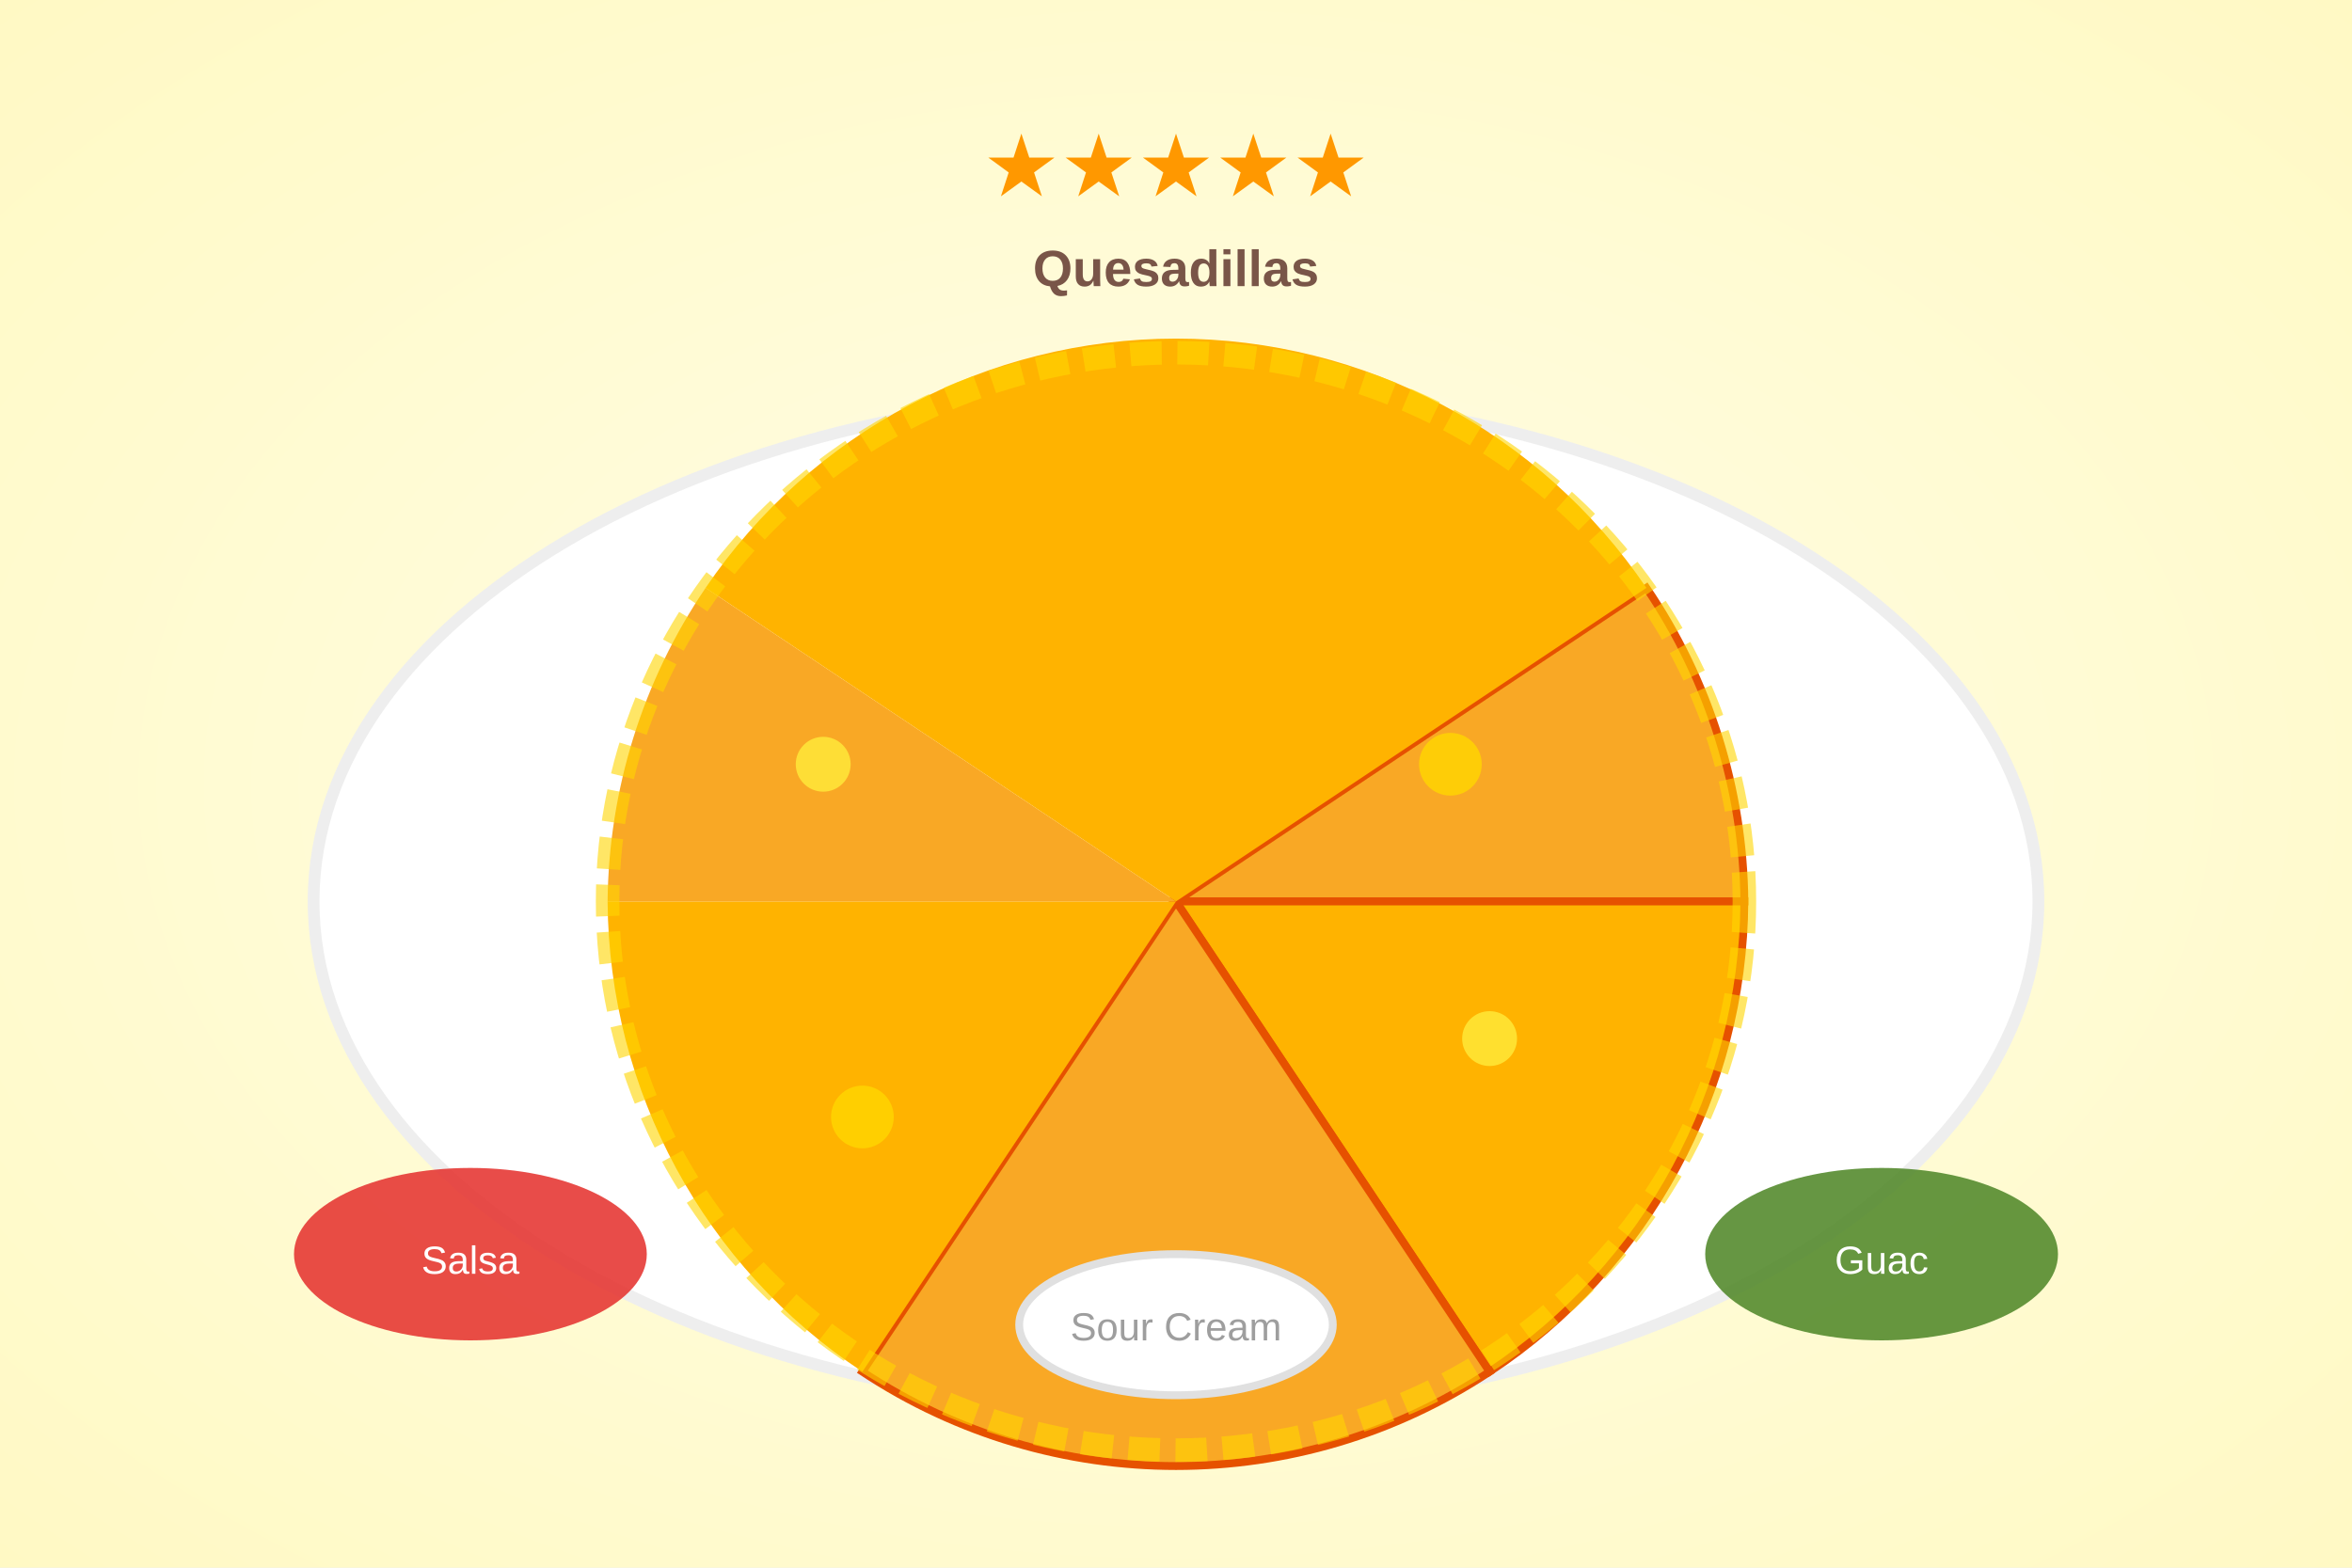
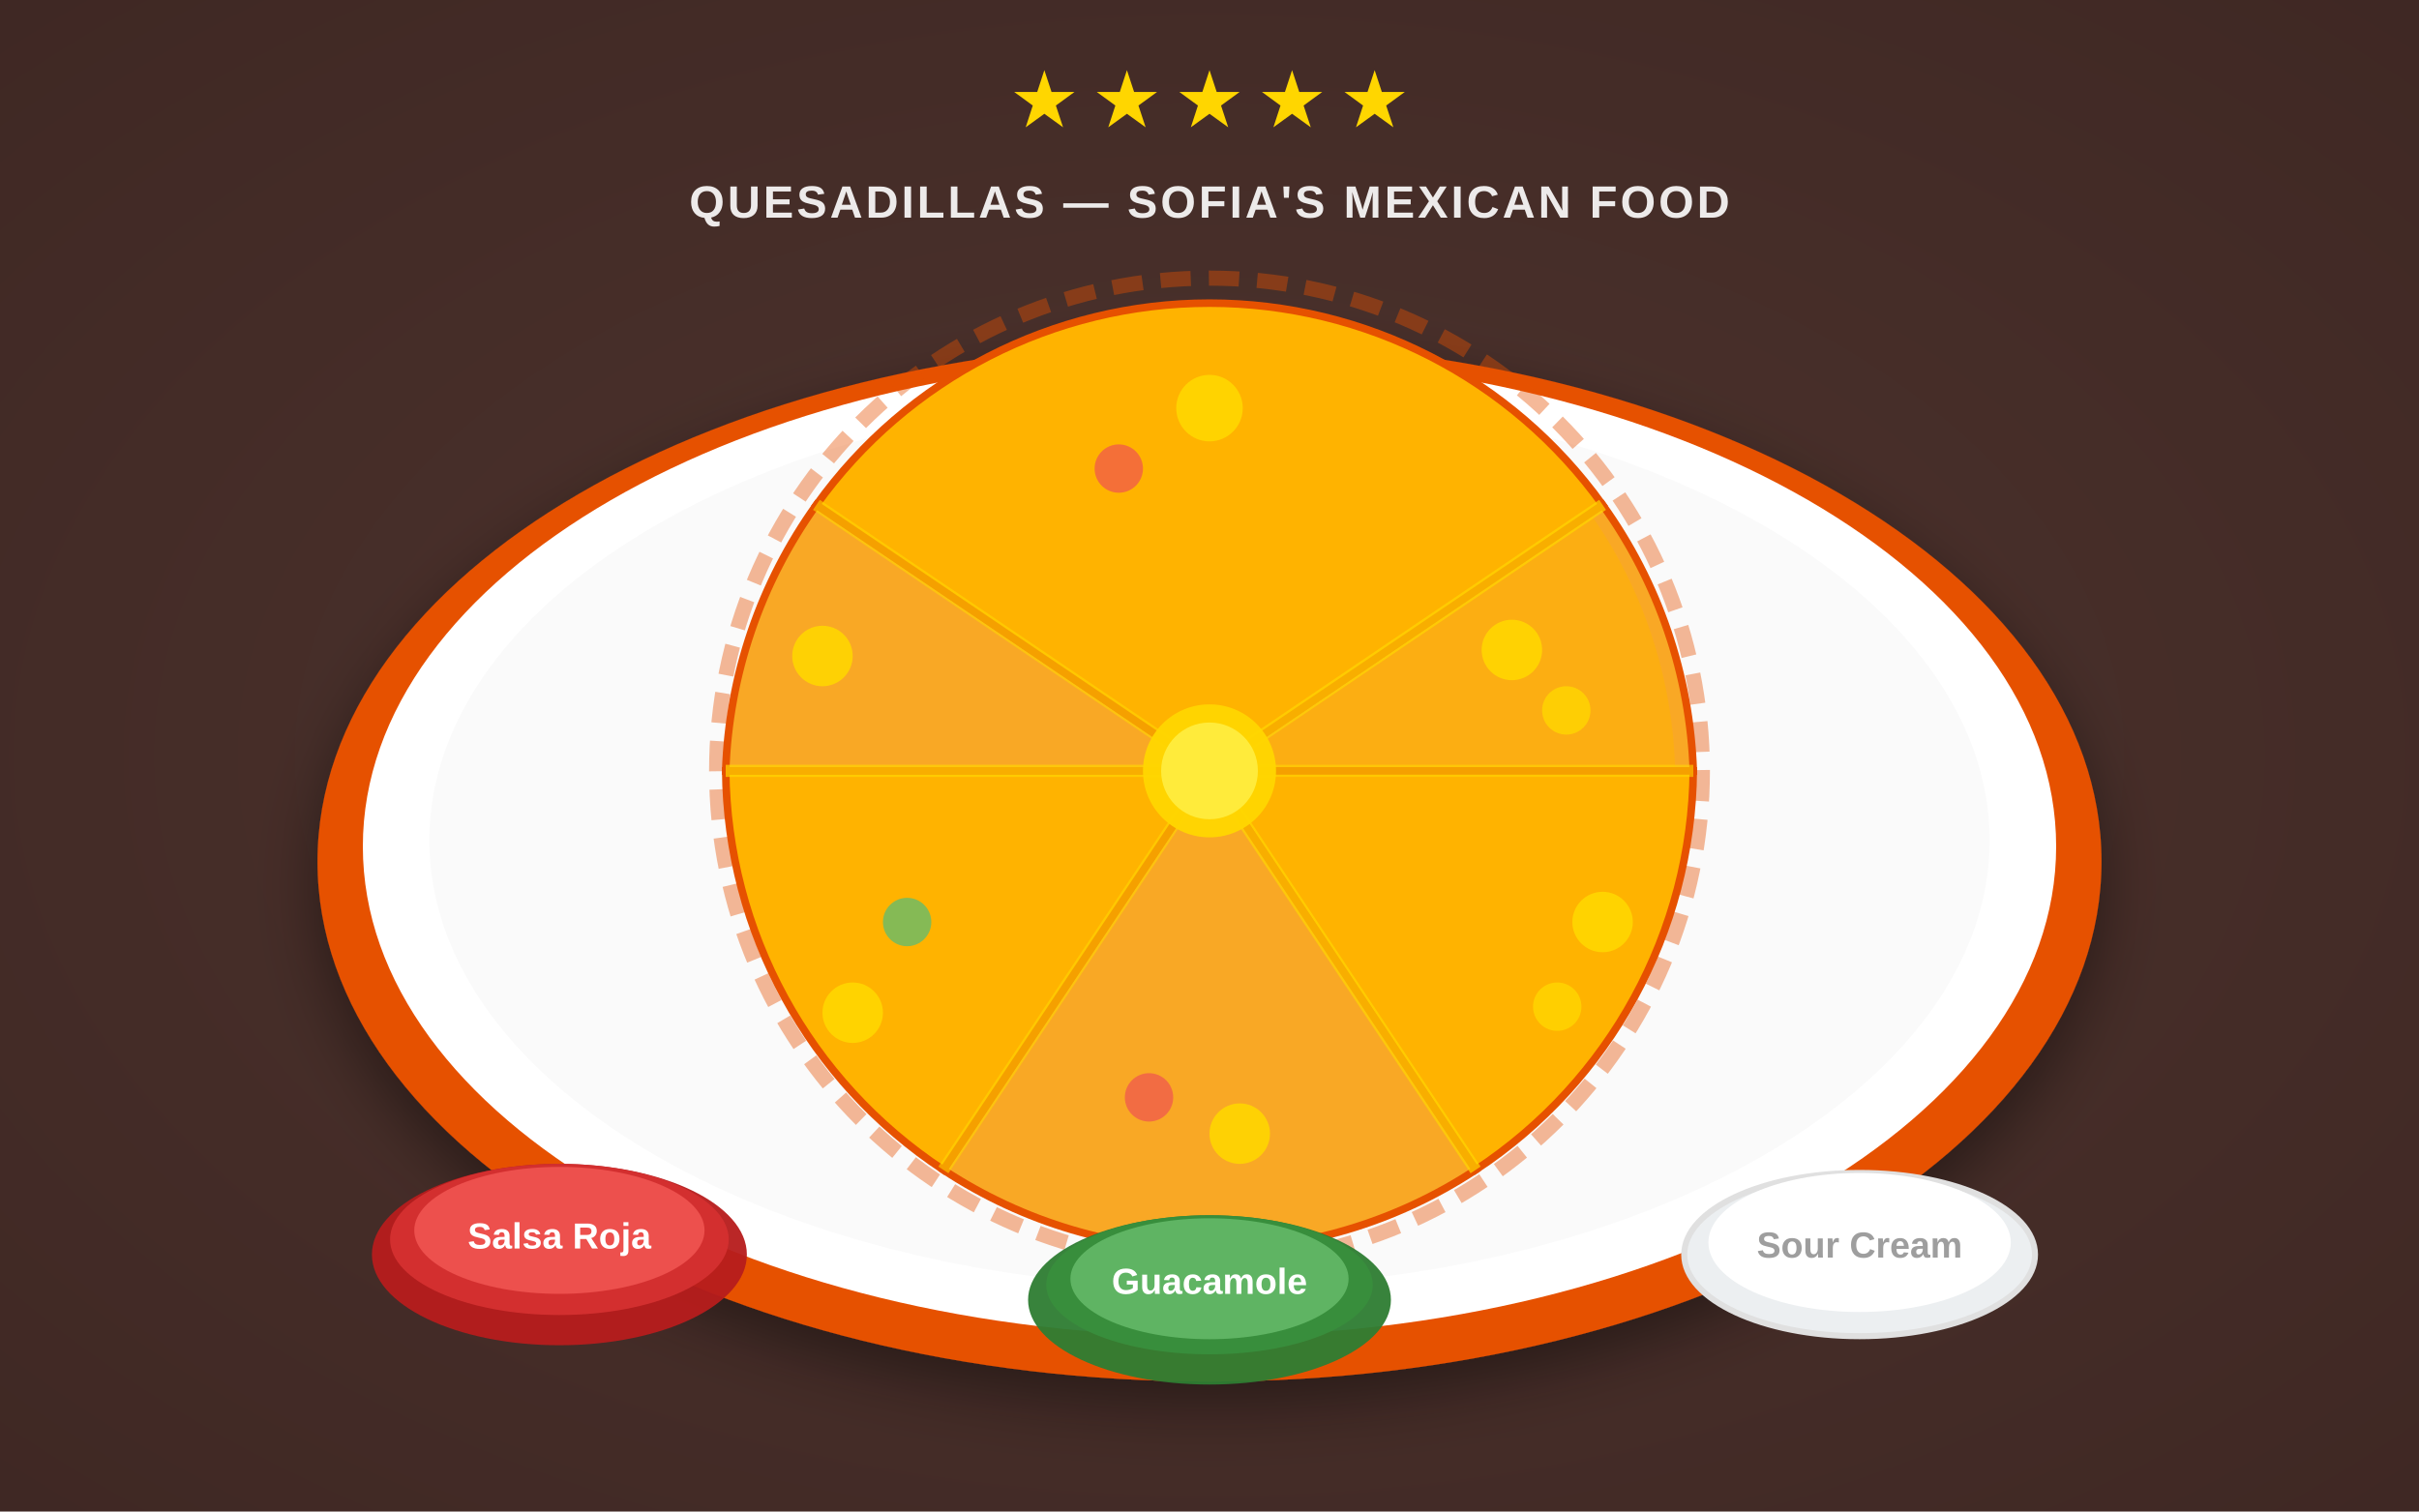
- <svg xmlns="http://www.w3.org/2000/svg" viewBox="0 0 600 400" width="600" height="400">
+ <svg xmlns="http://www.w3.org/2000/svg" viewBox="0 0 800 500" width="800" height="500">
  <defs>
-     <radialGradient id="bg4" cx="50%" cy="50%" r="70%">
-       <stop offset="0%" stop-color="#fffde7" />
-       <stop offset="100%" stop-color="#fff9c4" />
+     <radialGradient id="tableQ" cx="50%" cy="50%" r="75%">
+       <stop offset="0%" stop-color="#4E342E" />
+       <stop offset="100%" stop-color="#3E2723" />
    </radialGradient>
+     <filter id="shQ">
+       <feDropShadow dx="0" dy="8" stdDeviation="10" flood-opacity="0.4" />
+     </filter>
  </defs>
-   <rect width="600" height="400" fill="url(#bg4)" />
-   <ellipse cx="300" cy="230" rx="220" ry="130" fill="white" stroke="#eeeeee" stroke-width="3" />
-   <g transform="translate(300,230)">
-     <path d="M0,0 L120,-80 A145,145 0 0,1 145,0 Z" fill="#f9a825" />
-     <path d="M0,0 L120,-80 A145,145 0 0,1 145,0 Z" fill="none" stroke="#e65100" stroke-width="2" />
-     <path d="M0,0 L145,0 A145,145 0 0,1 80,120 Z" fill="#ffb300" />
-     <path d="M0,0 L145,0 A145,145 0 0,1 80,120 Z" fill="none" stroke="#e65100" stroke-width="2" />
-     <path d="M0,0 L80,120 A145,145 0 0,1 -80,120 Z" fill="#f9a825" />
-     <path d="M0,0 L80,120 A145,145 0 0,1 -80,120 Z" fill="none" stroke="#e65100" stroke-width="2" />
-     <path d="M0,0 L-80,120 A145,145 0 0,1 -145,0 Z" fill="#ffb300" />
-     <path d="M0,0 L-145,0 A145,145 0 0,1 -120,-80 Z" fill="#f9a825" />
-     <path d="M0,0 L-120,-80 A145,145 0 0,1 120,-80 Z" fill="#ffb300" />
+   <rect width="800" height="500" fill="url(#tableQ)" />
+   <ellipse cx="400" cy="285" rx="295" ry="172" fill="#E65100" filter="url(#shQ)" />
+   <ellipse cx="400" cy="280" rx="280" ry="162" fill="white" />
+   <ellipse cx="400" cy="278" rx="258" ry="148" fill="#FAFAFA" />
+   <g transform="translate(400,255)">
+     <path d="M0,0 L130,-88 A160,160 0 0,1 160,0 Z" fill="#F9A825" stroke="#E65100" stroke-width="2.5" />
+     <path d="M4,0 L126,-85 A154,154 0 0,1 154,0 Z" fill="#FFB300" opacity="0.5" />
+     <circle cx="100" cy="-40" r="10" fill="#FFD600" opacity="0.9" />
+     <circle cx="118" cy="-20" r="8" fill="#FFD600" opacity="0.8" />
+     <path d="M0,0 L160,0 A160,160 0 0,1 88,132 Z" fill="#FFB300" stroke="#E65100" stroke-width="2.5" />
+     <circle cx="130" cy="50" r="10" fill="#FFD600" opacity="0.9" />
+     <circle cx="115" cy="78" r="8" fill="#FFD600" opacity="0.8" />
+     <path d="M0,0 L88,132 A160,160 0 0,1 -88,132 Z" fill="#F9A825" stroke="#E65100" stroke-width="2.5" />
+     <circle cx="10" cy="120" r="10" fill="#FFD600" opacity="0.9" />
+     <circle cx="-20" cy="108" r="8" fill="#EF5350" opacity="0.7" />
+     <path d="M0,0 L-88,132 A160,160 0 0,1 -160,0 Z" fill="#FFB300" stroke="#E65100" stroke-width="2.5" />
+     <circle cx="-118" cy="80" r="10" fill="#FFD600" opacity="0.9" />
+     <circle cx="-100" cy="50" r="8" fill="#66BB6A" opacity="0.8" />
+     <path d="M0,0 L-160,0 A160,160 0 0,1 -130,-88 Z" fill="#F9A825" stroke="#E65100" stroke-width="2.5" />
+     <circle cx="-128" cy="-38" r="10" fill="#FFD600" opacity="0.9" />
+     <path d="M0,0 L-130,-88 A160,160 0 0,1 130,-88 Z" fill="#FFB300" stroke="#E65100" stroke-width="2.5" />
+     <circle cx="0" cy="-120" r="11" fill="#FFD600" opacity="0.9" />
+     <circle cx="-30" cy="-100" r="8" fill="#EF5350" opacity="0.7" />
  </g>
-   <ellipse cx="300" cy="230" rx="145" ry="140" fill="none" stroke="#ffd600" stroke-width="6" opacity="0.6" stroke-dasharray="8,4" />
-   <circle cx="370" cy="195" r="8" fill="#ffd600" opacity="0.8" />
-   <circle cx="380" cy="265" r="7" fill="#ffeb3b" opacity="0.8" />
-   <circle cx="220" cy="285" r="8" fill="#ffd600" opacity="0.8" />
-   <circle cx="210" cy="195" r="7" fill="#ffeb3b" opacity="0.8" />
-   <ellipse cx="120" cy="320" rx="45" ry="22" fill="#e53935" opacity="0.9" />
-   <text x="120" y="325" text-anchor="middle" font-family="Arial, sans-serif" font-size="10" fill="white">Salsa</text>
-   <ellipse cx="480" cy="320" rx="45" ry="22" fill="#558b2f" opacity="0.9" />
-   <text x="480" y="325" text-anchor="middle" font-family="Arial, sans-serif" font-size="10" fill="white">Guac</text>
-   <ellipse cx="300" cy="338" rx="40" ry="18" fill="white" stroke="#e0e0e0" stroke-width="2" />
-   <text x="300" y="342" text-anchor="middle" font-family="Arial, sans-serif" font-size="10" fill="#9e9e9e">Sour Cream</text>
-   <text x="300" y="50" text-anchor="middle" font-family="Arial, sans-serif" font-size="22" fill="#ff9800">★★★★★</text>
-   <text x="300" y="73" text-anchor="middle" font-family="Arial, sans-serif" font-size="13" fill="#795548" font-weight="bold">Quesadillas</text>
+   <line x1="400" y1="255" x2="530" y2="167" stroke="#FFD600" stroke-width="4" opacity="0.7" />
+   <line x1="400" y1="255" x2="560" y2="255" stroke="#FFD600" stroke-width="4" opacity="0.6" />
+   <line x1="400" y1="255" x2="488" y2="387" stroke="#FFD600" stroke-width="4" opacity="0.7" />
+   <line x1="400" y1="255" x2="312" y2="387" stroke="#FFD600" stroke-width="4" opacity="0.6" />
+   <line x1="400" y1="255" x2="240" y2="255" stroke="#FFD600" stroke-width="4" opacity="0.7" />
+   <line x1="400" y1="255" x2="270" y2="167" stroke="#FFD600" stroke-width="4" opacity="0.6" />
+   <circle cx="400" cy="255" r="163" fill="none" stroke="#E65100" stroke-width="5" stroke-dasharray="10,6" opacity="0.4" />
+   <circle cx="400" cy="255" r="22" fill="#FFD600" opacity="0.95" />
+   <circle cx="400" cy="255" r="16" fill="#FFEB3B" />
+   <ellipse cx="185" cy="415" rx="62" ry="30" fill="#B71C1C" opacity="0.95" />
+   <ellipse cx="185" cy="410" rx="56" ry="25" fill="#D32F2F" />
+   <ellipse cx="185" cy="407" rx="48" ry="21" fill="#EF5350" opacity="0.9" />
+   <text x="185" y="413" text-anchor="middle" font-family="'Poppins',Arial,sans-serif" font-size="12" fill="white" font-weight="700">Salsa Roja</text>
+   <ellipse cx="400" cy="430" rx="60" ry="28" fill="#2E7D32" opacity="0.95" />
+   <ellipse cx="400" cy="425" rx="54" ry="23" fill="#388E3C" />
+   <ellipse cx="400" cy="423" rx="46" ry="20" fill="#66BB6A" opacity="0.85" />
+   <text x="400" y="428" text-anchor="middle" font-family="'Poppins',Arial,sans-serif" font-size="12" fill="white" font-weight="700">Guacamole</text>
+   <ellipse cx="615" cy="415" rx="58" ry="27" fill="#ECEFF1" stroke="#E0E0E0" stroke-width="2" />
+   <ellipse cx="615" cy="411" rx="50" ry="23" fill="white" />
+   <text x="615" y="416" text-anchor="middle" font-family="'Poppins',Arial,sans-serif" font-size="12" fill="#9E9E9E" font-weight="600">Sour Cream</text>
+   <text x="400" y="42" text-anchor="middle" font-family="'Poppins',Arial,sans-serif" font-size="26" fill="#FFD600" letter-spacing="4">★★★★★</text>
+   <text x="400" y="72" text-anchor="middle" font-family="'Poppins',Arial,sans-serif" font-size="15" fill="rgba(255,255,255,0.9)" font-weight="700" letter-spacing="1">QUESADILLAS — SOFIA'S MEXICAN FOOD</text>
</svg>
